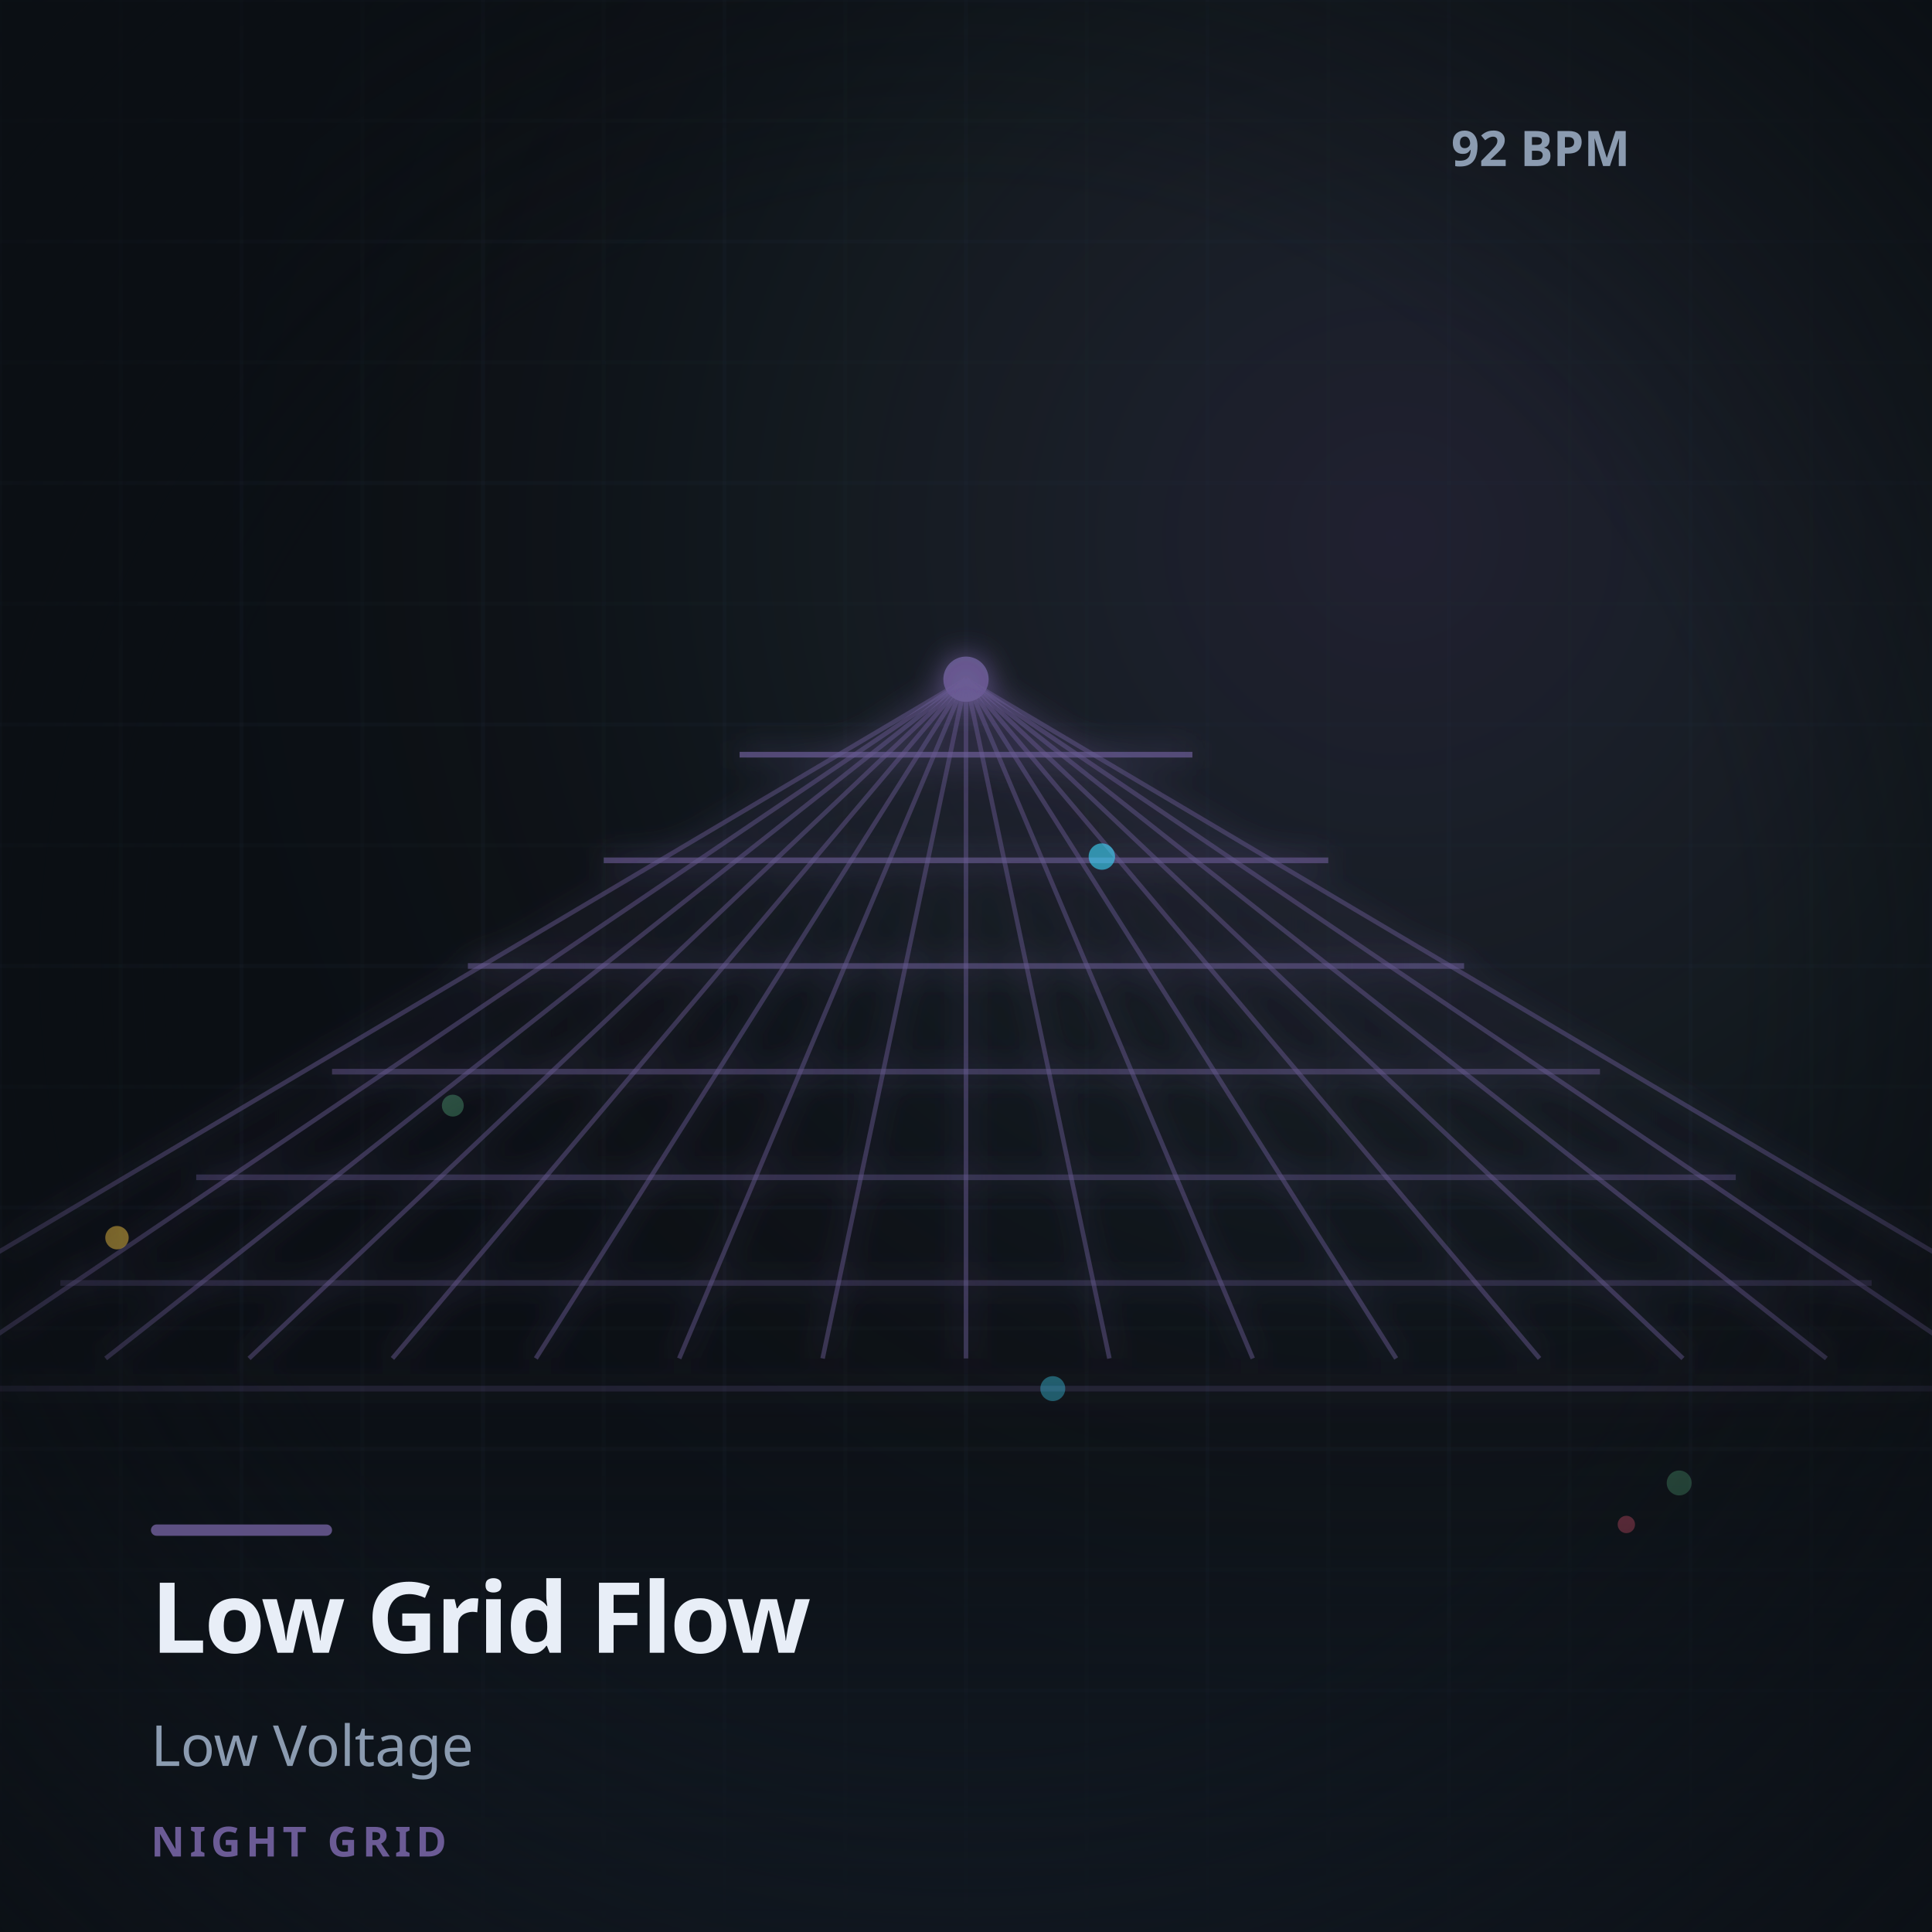
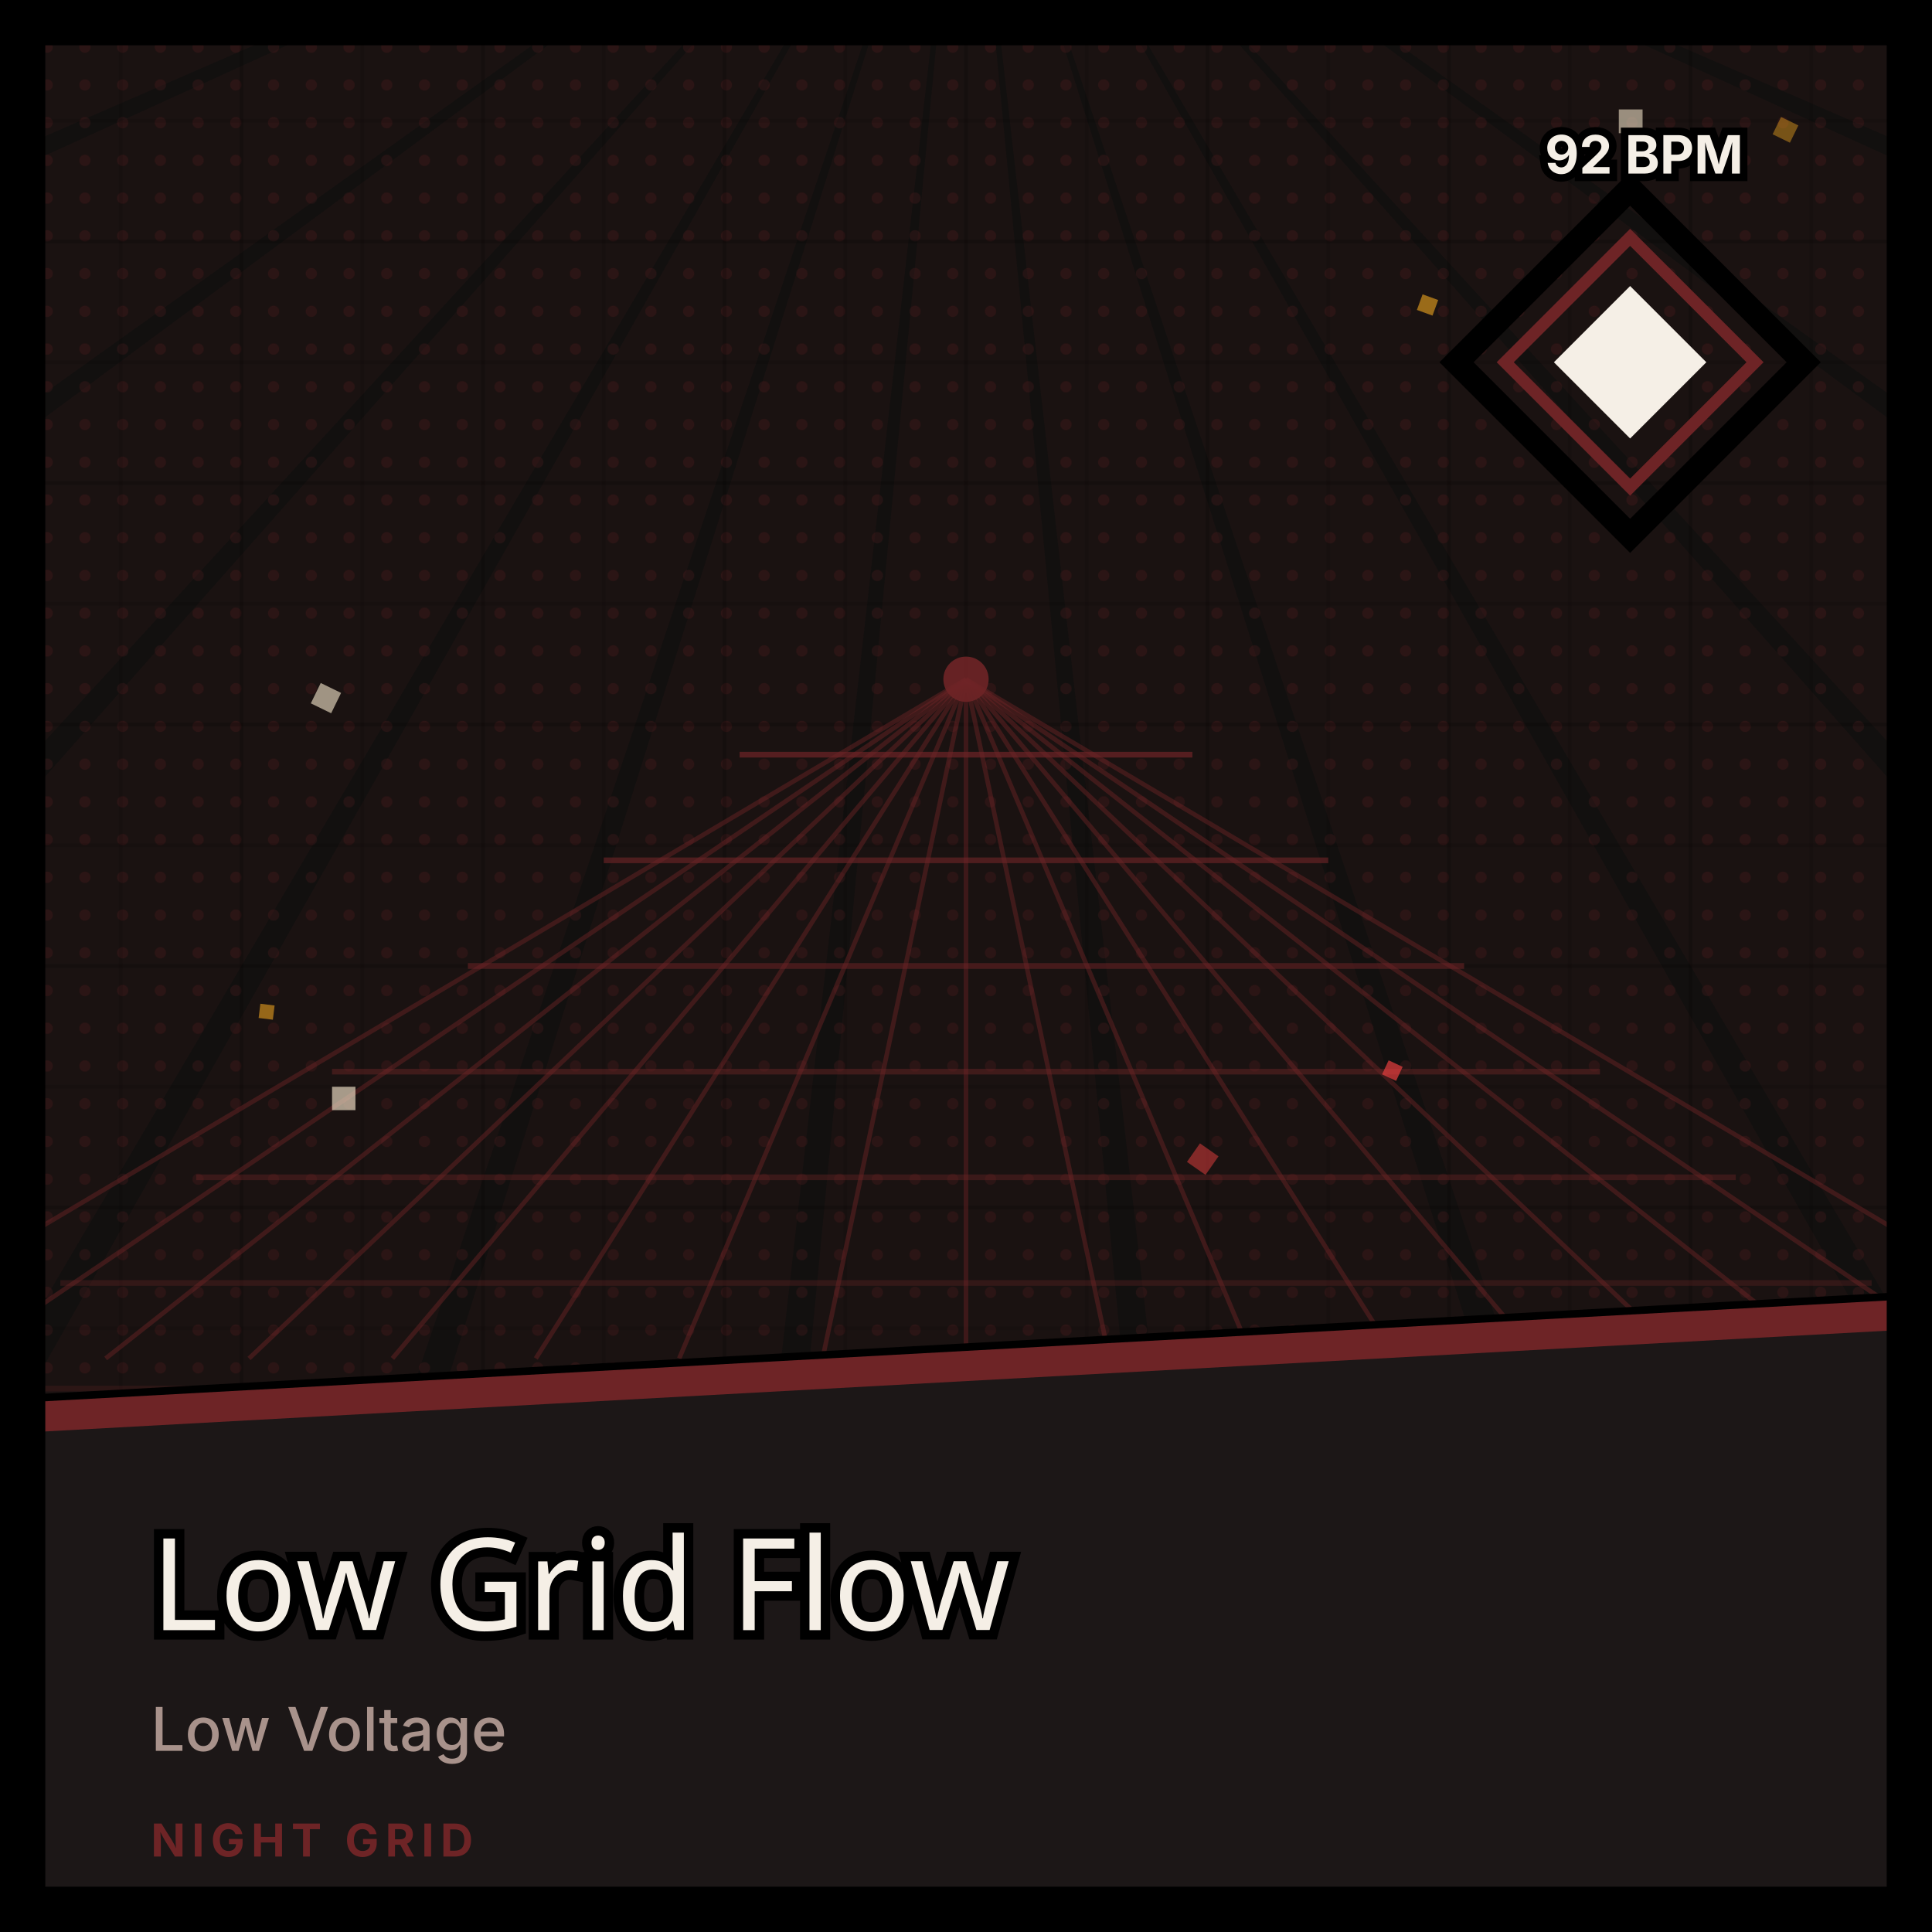
<svg xmlns="http://www.w3.org/2000/svg" width="512" height="512" viewBox="0 0 512 512">
  <defs>
-     <radialGradient id="bgGlow" cx="72%" cy="28%" r="65%">
-       <stop offset="0%" stop-color="#6B5B95" stop-opacity="0.22" />
-       <stop offset="55%" stop-color="#70949f" stop-opacity="0.06" />
-       <stop offset="100%" stop-color="#0B0F14" stop-opacity="0" />
-     </radialGradient>
-     <radialGradient id="vignette" cx="50%" cy="50%" r="72%">
-       <stop offset="55%" stop-color="#0B0F14" stop-opacity="0" />
-       <stop offset="100%" stop-color="#0B0F14" stop-opacity="0.92" />
-     </radialGradient>
-     <linearGradient id="titleFade" x1="0" y1="0" x2="0" y2="1">
-       <stop offset="0%" stop-color="#121A24" stop-opacity="0" />
-       <stop offset="100%" stop-color="#121A24" stop-opacity="0.94" />
-     </linearGradient>
-     <filter id="softGlow" x="-40%" y="-40%" width="180%" height="180%">
-       <feGaussianBlur stdDeviation="4" result="b" />
-       <feMerge>
-         <feMergeNode in="b" />
-         <feMergeNode in="SourceGraphic" />
-       </feMerge>
-     </filter>
+     <pattern id="halftone" width="10" height="10" patternUnits="userSpaceOnUse">
+       <circle cx="2.5" cy="2.5" r="1.5" fill="#6E2426" opacity="0.20" />
+     </pattern>
  </defs>
-   <rect width="512" height="512" fill="#0B0F14" />
-   <rect width="512" height="512" fill="url(#bgGlow)" />
+   <rect width="512" height="512" fill="#12100F" />
+   <rect width="512" height="512" fill="url(#halftone)" />
+   <g>
+     <polygon points="256.0,-70.0 1016.0,-63.4 1000.7,81.5" fill="#6E2426" opacity="0.09" />
+     <polygon points="256.0,-70.0 998.0,94.5 953.0,233.0" fill="#6E2426" opacity="0.09" />
+     <polygon points="256.0,-70.0 947.6,245.2 874.7,371.3" fill="#6E2426" opacity="0.09" />
+     <polygon points="256.0,-70.0 866.9,382.1 769.4,490.3" fill="#6E2426" opacity="0.09" />
+     <polygon points="256.0,-70.0 759.6,499.2 641.7,584.8" fill="#6E2426" opacity="0.09" />
+     <polygon points="256.0,-70.0 630.2,591.5 497.2,650.7" fill="#6E2426" opacity="0.09" />
+     <polygon points="256.0,-70.0 484.5,654.8 342.0,685.1" fill="#6E2426" opacity="0.09" />
+     <polygon points="256.0,-70.0 328.8,686.5 183.2,686.5" fill="#6E2426" opacity="0.09" />
+     <polygon points="256.0,-70.0 170.0,685.1 27.5,654.8" fill="#6E2426" opacity="0.09" />
+     <polygon points="256.0,-70.0 14.8,650.7 -118.2,591.5" fill="#6E2426" opacity="0.09" />
+     <polygon points="256.0,-70.0 -129.7,584.8 -247.6,499.2" fill="#6E2426" opacity="0.09" />
+     <polygon points="256.0,-70.0 -257.4,490.3 -354.9,382.1" fill="#6E2426" opacity="0.09" />
+     <polygon points="256.0,-70.0 -362.7,371.3 -435.6,245.2" fill="#6E2426" opacity="0.09" />
+     <polygon points="256.0,-70.0 -441.0,233.0 -486.0,94.5" fill="#6E2426" opacity="0.09" />
+     <polygon points="256.0,-70.0 -488.7,81.5 -504.0,-63.4" fill="#6E2426" opacity="0.09" />
+   </g>
  <g opacity="0.9">
-     <line x1="0" y1="0" x2="0" y2="512" stroke="#1E2A3A" stroke-opacity="0.20" stroke-width="1" />
-     <line x1="32" y1="0" x2="32" y2="512" stroke="#1E2A3A" stroke-opacity="0.12" stroke-width="1" />
-     <line x1="64" y1="0" x2="64" y2="512" stroke="#1E2A3A" stroke-opacity="0.20" stroke-width="1" />
-     <line x1="96" y1="0" x2="96" y2="512" stroke="#1E2A3A" stroke-opacity="0.12" stroke-width="1" />
-     <line x1="128" y1="0" x2="128" y2="512" stroke="#1E2A3A" stroke-opacity="0.20" stroke-width="1" />
-     <line x1="160" y1="0" x2="160" y2="512" stroke="#1E2A3A" stroke-opacity="0.12" stroke-width="1" />
-     <line x1="192" y1="0" x2="192" y2="512" stroke="#1E2A3A" stroke-opacity="0.20" stroke-width="1" />
-     <line x1="224" y1="0" x2="224" y2="512" stroke="#1E2A3A" stroke-opacity="0.12" stroke-width="1" />
-     <line x1="256" y1="0" x2="256" y2="512" stroke="#1E2A3A" stroke-opacity="0.20" stroke-width="1" />
-     <line x1="288" y1="0" x2="288" y2="512" stroke="#1E2A3A" stroke-opacity="0.12" stroke-width="1" />
-     <line x1="320" y1="0" x2="320" y2="512" stroke="#1E2A3A" stroke-opacity="0.20" stroke-width="1" />
-     <line x1="352" y1="0" x2="352" y2="512" stroke="#1E2A3A" stroke-opacity="0.12" stroke-width="1" />
-     <line x1="384" y1="0" x2="384" y2="512" stroke="#1E2A3A" stroke-opacity="0.20" stroke-width="1" />
-     <line x1="416" y1="0" x2="416" y2="512" stroke="#1E2A3A" stroke-opacity="0.12" stroke-width="1" />
-     <line x1="448" y1="0" x2="448" y2="512" stroke="#1E2A3A" stroke-opacity="0.20" stroke-width="1" />
-     <line x1="480" y1="0" x2="480" y2="512" stroke="#1E2A3A" stroke-opacity="0.12" stroke-width="1" />
-     <line x1="512" y1="0" x2="512" y2="512" stroke="#1E2A3A" stroke-opacity="0.20" stroke-width="1" />
-     <line x1="0" y1="0" x2="512" y2="0" stroke="#1E2A3A" stroke-opacity="0.20" stroke-width="1" />
-     <line x1="0" y1="32" x2="512" y2="32" stroke="#1E2A3A" stroke-opacity="0.12" stroke-width="1" />
-     <line x1="0" y1="64" x2="512" y2="64" stroke="#1E2A3A" stroke-opacity="0.20" stroke-width="1" />
-     <line x1="0" y1="96" x2="512" y2="96" stroke="#1E2A3A" stroke-opacity="0.12" stroke-width="1" />
-     <line x1="0" y1="128" x2="512" y2="128" stroke="#1E2A3A" stroke-opacity="0.20" stroke-width="1" />
-     <line x1="0" y1="160" x2="512" y2="160" stroke="#1E2A3A" stroke-opacity="0.12" stroke-width="1" />
-     <line x1="0" y1="192" x2="512" y2="192" stroke="#1E2A3A" stroke-opacity="0.20" stroke-width="1" />
-     <line x1="0" y1="224" x2="512" y2="224" stroke="#1E2A3A" stroke-opacity="0.12" stroke-width="1" />
-     <line x1="0" y1="256" x2="512" y2="256" stroke="#1E2A3A" stroke-opacity="0.20" stroke-width="1" />
-     <line x1="0" y1="288" x2="512" y2="288" stroke="#1E2A3A" stroke-opacity="0.12" stroke-width="1" />
-     <line x1="0" y1="320" x2="512" y2="320" stroke="#1E2A3A" stroke-opacity="0.20" stroke-width="1" />
-     <line x1="0" y1="352" x2="512" y2="352" stroke="#1E2A3A" stroke-opacity="0.12" stroke-width="1" />
-     <line x1="0" y1="384" x2="512" y2="384" stroke="#1E2A3A" stroke-opacity="0.20" stroke-width="1" />
-     <line x1="0" y1="416" x2="512" y2="416" stroke="#1E2A3A" stroke-opacity="0.12" stroke-width="1" />
-     <line x1="0" y1="448" x2="512" y2="448" stroke="#1E2A3A" stroke-opacity="0.20" stroke-width="1" />
-     <line x1="0" y1="480" x2="512" y2="480" stroke="#1E2A3A" stroke-opacity="0.12" stroke-width="1" />
-     <line x1="0" y1="512" x2="512" y2="512" stroke="#1E2A3A" stroke-opacity="0.20" stroke-width="1" />
-   </g>
-   <g filter="url(#softGlow)">
-     <line x1="-48" y1="360" x2="256" y2="180" stroke="#6B5B95" stroke-width="1.2" opacity="0.45" />
-     <line x1="-10" y1="360" x2="256" y2="180" stroke="#6B5B95" stroke-width="1.2" opacity="0.45" />
-     <line x1="28" y1="360" x2="256" y2="180" stroke="#6B5B95" stroke-width="1.2" opacity="0.45" />
-     <line x1="66" y1="360" x2="256" y2="180" stroke="#6B5B95" stroke-width="1.2" opacity="0.45" />
-     <line x1="104" y1="360" x2="256" y2="180" stroke="#6B5B95" stroke-width="1.2" opacity="0.45" />
-     <line x1="142" y1="360" x2="256" y2="180" stroke="#6B5B95" stroke-width="1.2" opacity="0.45" />
-     <line x1="180" y1="360" x2="256" y2="180" stroke="#6B5B95" stroke-width="1.2" opacity="0.45" />
-     <line x1="218" y1="360" x2="256" y2="180" stroke="#6B5B95" stroke-width="1.2" opacity="0.45" />
-     <line x1="256" y1="360" x2="256" y2="180" stroke="#6B5B95" stroke-width="1.2" opacity="0.45" />
-     <line x1="294" y1="360" x2="256" y2="180" stroke="#6B5B95" stroke-width="1.2" opacity="0.45" />
-     <line x1="332" y1="360" x2="256" y2="180" stroke="#6B5B95" stroke-width="1.2" opacity="0.45" />
-     <line x1="370" y1="360" x2="256" y2="180" stroke="#6B5B95" stroke-width="1.2" opacity="0.45" />
-     <line x1="408" y1="360" x2="256" y2="180" stroke="#6B5B95" stroke-width="1.2" opacity="0.45" />
-     <line x1="446" y1="360" x2="256" y2="180" stroke="#6B5B95" stroke-width="1.2" opacity="0.45" />
-     <line x1="484" y1="360" x2="256" y2="180" stroke="#6B5B95" stroke-width="1.2" opacity="0.45" />
-     <line x1="522" y1="360" x2="256" y2="180" stroke="#6B5B95" stroke-width="1.2" opacity="0.45" />
-     <line x1="560" y1="360" x2="256" y2="180" stroke="#6B5B95" stroke-width="1.2" opacity="0.45" />
-     <line x1="196" y1="200" x2="316" y2="200" stroke="#6B5B95" stroke-width="1.5" opacity="0.70" />
-     <line x1="160" y1="228" x2="352" y2="228" stroke="#6B5B95" stroke-width="1.5" opacity="0.62" />
-     <line x1="124" y1="256" x2="388" y2="256" stroke="#6B5B95" stroke-width="1.5" opacity="0.54" />
-     <line x1="88" y1="284" x2="424" y2="284" stroke="#6B5B95" stroke-width="1.5" opacity="0.46" />
-     <line x1="52" y1="312" x2="460" y2="312" stroke="#6B5B95" stroke-width="1.5" opacity="0.38" />
-     <line x1="16" y1="340" x2="496" y2="340" stroke="#6B5B95" stroke-width="1.5" opacity="0.30" />
-     <line x1="-20" y1="368" x2="532" y2="368" stroke="#6B5B95" stroke-width="1.5" opacity="0.22" />
-     <circle cx="256" cy="180" r="6" fill="#6B5B95" opacity="0.9" />
+     <line x1="0" y1="0" x2="0" y2="512" stroke="#000000" stroke-opacity="0.20" stroke-width="1" />
+     <line x1="32" y1="0" x2="32" y2="512" stroke="#000000" stroke-opacity="0.12" stroke-width="1" />
+     <line x1="64" y1="0" x2="64" y2="512" stroke="#000000" stroke-opacity="0.20" stroke-width="1" />
+     <line x1="96" y1="0" x2="96" y2="512" stroke="#000000" stroke-opacity="0.12" stroke-width="1" />
+     <line x1="128" y1="0" x2="128" y2="512" stroke="#000000" stroke-opacity="0.20" stroke-width="1" />
+     <line x1="160" y1="0" x2="160" y2="512" stroke="#000000" stroke-opacity="0.12" stroke-width="1" />
+     <line x1="192" y1="0" x2="192" y2="512" stroke="#000000" stroke-opacity="0.20" stroke-width="1" />
+     <line x1="224" y1="0" x2="224" y2="512" stroke="#000000" stroke-opacity="0.12" stroke-width="1" />
+     <line x1="256" y1="0" x2="256" y2="512" stroke="#000000" stroke-opacity="0.20" stroke-width="1" />
+     <line x1="288" y1="0" x2="288" y2="512" stroke="#000000" stroke-opacity="0.12" stroke-width="1" />
+     <line x1="320" y1="0" x2="320" y2="512" stroke="#000000" stroke-opacity="0.20" stroke-width="1" />
+     <line x1="352" y1="0" x2="352" y2="512" stroke="#000000" stroke-opacity="0.12" stroke-width="1" />
+     <line x1="384" y1="0" x2="384" y2="512" stroke="#000000" stroke-opacity="0.20" stroke-width="1" />
+     <line x1="416" y1="0" x2="416" y2="512" stroke="#000000" stroke-opacity="0.12" stroke-width="1" />
+     <line x1="448" y1="0" x2="448" y2="512" stroke="#000000" stroke-opacity="0.20" stroke-width="1" />
+     <line x1="480" y1="0" x2="480" y2="512" stroke="#000000" stroke-opacity="0.12" stroke-width="1" />
+     <line x1="512" y1="0" x2="512" y2="512" stroke="#000000" stroke-opacity="0.20" stroke-width="1" />
+     <line x1="0" y1="0" x2="512" y2="0" stroke="#000000" stroke-opacity="0.20" stroke-width="1" />
+     <line x1="0" y1="32" x2="512" y2="32" stroke="#000000" stroke-opacity="0.12" stroke-width="1" />
+     <line x1="0" y1="64" x2="512" y2="64" stroke="#000000" stroke-opacity="0.20" stroke-width="1" />
+     <line x1="0" y1="96" x2="512" y2="96" stroke="#000000" stroke-opacity="0.12" stroke-width="1" />
+     <line x1="0" y1="128" x2="512" y2="128" stroke="#000000" stroke-opacity="0.20" stroke-width="1" />
+     <line x1="0" y1="160" x2="512" y2="160" stroke="#000000" stroke-opacity="0.12" stroke-width="1" />
+     <line x1="0" y1="192" x2="512" y2="192" stroke="#000000" stroke-opacity="0.20" stroke-width="1" />
+     <line x1="0" y1="224" x2="512" y2="224" stroke="#000000" stroke-opacity="0.12" stroke-width="1" />
+     <line x1="0" y1="256" x2="512" y2="256" stroke="#000000" stroke-opacity="0.20" stroke-width="1" />
+     <line x1="0" y1="288" x2="512" y2="288" stroke="#000000" stroke-opacity="0.12" stroke-width="1" />
+     <line x1="0" y1="320" x2="512" y2="320" stroke="#000000" stroke-opacity="0.20" stroke-width="1" />
+     <line x1="0" y1="352" x2="512" y2="352" stroke="#000000" stroke-opacity="0.12" stroke-width="1" />
+     <line x1="0" y1="384" x2="512" y2="384" stroke="#000000" stroke-opacity="0.20" stroke-width="1" />
+     <line x1="0" y1="416" x2="512" y2="416" stroke="#000000" stroke-opacity="0.12" stroke-width="1" />
+     <line x1="0" y1="448" x2="512" y2="448" stroke="#000000" stroke-opacity="0.20" stroke-width="1" />
+     <line x1="0" y1="480" x2="512" y2="480" stroke="#000000" stroke-opacity="0.12" stroke-width="1" />
+     <line x1="0" y1="512" x2="512" y2="512" stroke="#000000" stroke-opacity="0.20" stroke-width="1" />
  </g>
  <g>
-     <circle cx="292.0" cy="227.0" r="3.5" fill="#3DDCFF" opacity="0.59" />
-     <circle cx="120.0" cy="293.0" r="2.9" fill="#7CFFB2" opacity="0.25" />
-     <circle cx="31.0" cy="328.0" r="3.1" fill="#F5C542" opacity="0.57" />
-     <circle cx="431.0" cy="404.0" r="2.3" fill="#FF5C7A" opacity="0.47" />
-     <circle cx="279.0" cy="368.0" r="3.3" fill="#3DDCFF" opacity="0.38" />
-     <circle cx="445.0" cy="393.0" r="3.3" fill="#7CFFB2" opacity="0.30" />
+     <line x1="-48" y1="360" x2="256" y2="180" stroke="#6E2426" stroke-width="1.2" opacity="0.45" />
+     <line x1="-10" y1="360" x2="256" y2="180" stroke="#6E2426" stroke-width="1.2" opacity="0.45" />
+     <line x1="28" y1="360" x2="256" y2="180" stroke="#6E2426" stroke-width="1.2" opacity="0.45" />
+     <line x1="66" y1="360" x2="256" y2="180" stroke="#6E2426" stroke-width="1.2" opacity="0.45" />
+     <line x1="104" y1="360" x2="256" y2="180" stroke="#6E2426" stroke-width="1.2" opacity="0.45" />
+     <line x1="142" y1="360" x2="256" y2="180" stroke="#6E2426" stroke-width="1.2" opacity="0.45" />
+     <line x1="180" y1="360" x2="256" y2="180" stroke="#6E2426" stroke-width="1.2" opacity="0.45" />
+     <line x1="218" y1="360" x2="256" y2="180" stroke="#6E2426" stroke-width="1.2" opacity="0.45" />
+     <line x1="256" y1="360" x2="256" y2="180" stroke="#6E2426" stroke-width="1.2" opacity="0.45" />
+     <line x1="294" y1="360" x2="256" y2="180" stroke="#6E2426" stroke-width="1.2" opacity="0.45" />
+     <line x1="332" y1="360" x2="256" y2="180" stroke="#6E2426" stroke-width="1.2" opacity="0.45" />
+     <line x1="370" y1="360" x2="256" y2="180" stroke="#6E2426" stroke-width="1.2" opacity="0.45" />
+     <line x1="408" y1="360" x2="256" y2="180" stroke="#6E2426" stroke-width="1.2" opacity="0.45" />
+     <line x1="446" y1="360" x2="256" y2="180" stroke="#6E2426" stroke-width="1.2" opacity="0.45" />
+     <line x1="484" y1="360" x2="256" y2="180" stroke="#6E2426" stroke-width="1.2" opacity="0.45" />
+     <line x1="522" y1="360" x2="256" y2="180" stroke="#6E2426" stroke-width="1.2" opacity="0.45" />
+     <line x1="560" y1="360" x2="256" y2="180" stroke="#6E2426" stroke-width="1.2" opacity="0.45" />
+     <line x1="196" y1="200" x2="316" y2="200" stroke="#6E2426" stroke-width="1.5" opacity="0.70" />
+     <line x1="160" y1="228" x2="352" y2="228" stroke="#6E2426" stroke-width="1.5" opacity="0.62" />
+     <line x1="124" y1="256" x2="388" y2="256" stroke="#6E2426" stroke-width="1.5" opacity="0.54" />
+     <line x1="88" y1="284" x2="424" y2="284" stroke="#6E2426" stroke-width="1.5" opacity="0.46" />
+     <line x1="52" y1="312" x2="460" y2="312" stroke="#6E2426" stroke-width="1.5" opacity="0.38" />
+     <line x1="16" y1="340" x2="496" y2="340" stroke="#6E2426" stroke-width="1.5" opacity="0.30" />
+     <line x1="-20" y1="368" x2="532" y2="368" stroke="#6E2426" stroke-width="1.5" opacity="0.22" />
+     <circle cx="256" cy="180" r="6" fill="#6E2426" opacity="0.9" />
  </g>
-   <rect x="0" y="360" width="512" height="152" fill="url(#titleFade)" />
-   <rect width="512" height="512" fill="url(#vignette)" />
-   <text x="40" y="438" fill="#E8EEF7" font-family="Sora, IBM Plex Sans, system-ui, sans-serif" font-size="26" font-weight="700" letter-spacing="-0.02em">Low Grid Flow</text>
-   <text x="40" y="468" fill="#8B9BB0" font-family="IBM Plex Sans, system-ui, sans-serif" font-size="15" font-weight="500">Low Voltage</text>
-   <text x="40" y="492" fill="#6B5B95" font-family="IBM Plex Sans, system-ui, sans-serif" font-size="11" font-weight="600" letter-spacing="0.12em">NIGHT GRID</text>
-   <text x="432" y="44" text-anchor="end" fill="#8B9BB0" font-family="IBM Plex Sans, system-ui, sans-serif" font-size="13" font-weight="600">92 BPM</text>
-   <rect x="40" y="404" width="48" height="3" fill="#6B5B95" opacity="0.85" rx="1.5" />
+   <g>
+     <rect x="477.0" y="381.0" width="3.6" height="3.6" fill="#E23D3D" opacity="0.37" transform="rotate(25 477.0 381.0)" />
+     <rect x="429.0" y="29.0" width="6.3" height="6.3" fill="#F2E4C9" opacity="0.59" transform="rotate(0 429.0 29.0)" />
+     <rect x="472.0" y="31.0" width="5.1" height="5.1" fill="#FFB020" opacity="0.41" transform="rotate(26 472.0 31.0)" />
+     <rect x="431.0" y="404.0" width="4.5" height="4.5" fill="#5B8DEF" opacity="0.60" transform="rotate(31 431.0 404.0)" />
+     <rect x="368.0" y="281.0" width="4.1" height="4.1" fill="#E23D3D" opacity="0.72" transform="rotate(25 368.0 281.0)" />
+     <rect x="85.0" y="181.0" width="6.0" height="6.0" fill="#F2E4C9" opacity="0.62" transform="rotate(26 85.0 181.0)" />
+     <rect x="69.0" y="266.0" width="3.8" height="3.8" fill="#FFB020" opacity="0.54" transform="rotate(7 69.0 266.0)" />
+     <rect x="287.0" y="399.0" width="5.8" height="5.8" fill="#5B8DEF" opacity="0.51" transform="rotate(45 287.0 399.0)" />
+     <rect x="318.0" y="303.0" width="6.0" height="6.0" fill="#E23D3D" opacity="0.52" transform="rotate(35 318.0 303.0)" />
+     <rect x="88.0" y="288.0" width="6.2" height="6.2" fill="#F2E4C9" opacity="0.65" transform="rotate(0 88.0 288.0)" />
+     <rect x="377.0" y="78.0" width="4.4" height="4.4" fill="#FFB020" opacity="0.56" transform="rotate(20 377.0 78.0)" />
+   </g>
+   <g>
+     <polygon points="432.0,50.0 478.0,96.0 432.0,142.0 386.0,96.0" fill="none" stroke="#000000" stroke-width="6.4" />
+     <polygon points="432.0,62.9 465.1,96.0 432.0,129.1 398.9,96.0" fill="none" stroke="#6E2426" stroke-width="3.2" />
+     <polygon points="432.0,75.8 452.2,96.0 432.0,116.2 411.8,96.0" fill="#F5EFE6" />
+   </g>
+   <polygon points="0,372 512,344 512,512 0,512" fill="#1C1717" stroke="#000000" stroke-width="4" />
+   <polygon points="0,372 512,344 512,352 0,380" fill="#6E2426" />
+   <text x="40" y="432" fill="#F5EFE6" font-family="Anton, Impact, Haettenschweiler, 'Arial Narrow', sans-serif" font-size="34" letter-spacing="0.01em" paint-order="stroke" stroke="#000000" stroke-width="5">Low Grid Flow</text>
+   <text x="40" y="464" fill="#A8928B" font-family="IBM Plex Sans, system-ui, -apple-system, sans-serif" font-size="16" font-weight="500">Low Voltage</text>
+   <text x="40" y="492" fill="#6E2426" font-family="IBM Plex Sans, system-ui, -apple-system, sans-serif" font-size="12" font-weight="700" letter-spacing="0.14em">NIGHT GRID</text>
+   <text x="462" y="46" text-anchor="end" fill="#F5EFE6" font-family="IBM Plex Sans, system-ui, -apple-system, sans-serif" font-size="14" font-weight="700" paint-order="stroke" stroke="#000000" stroke-width="4">92 BPM</text>
+   <rect x="6" y="6" width="500" height="500" fill="none" stroke="#000000" stroke-width="12" />
</svg>
